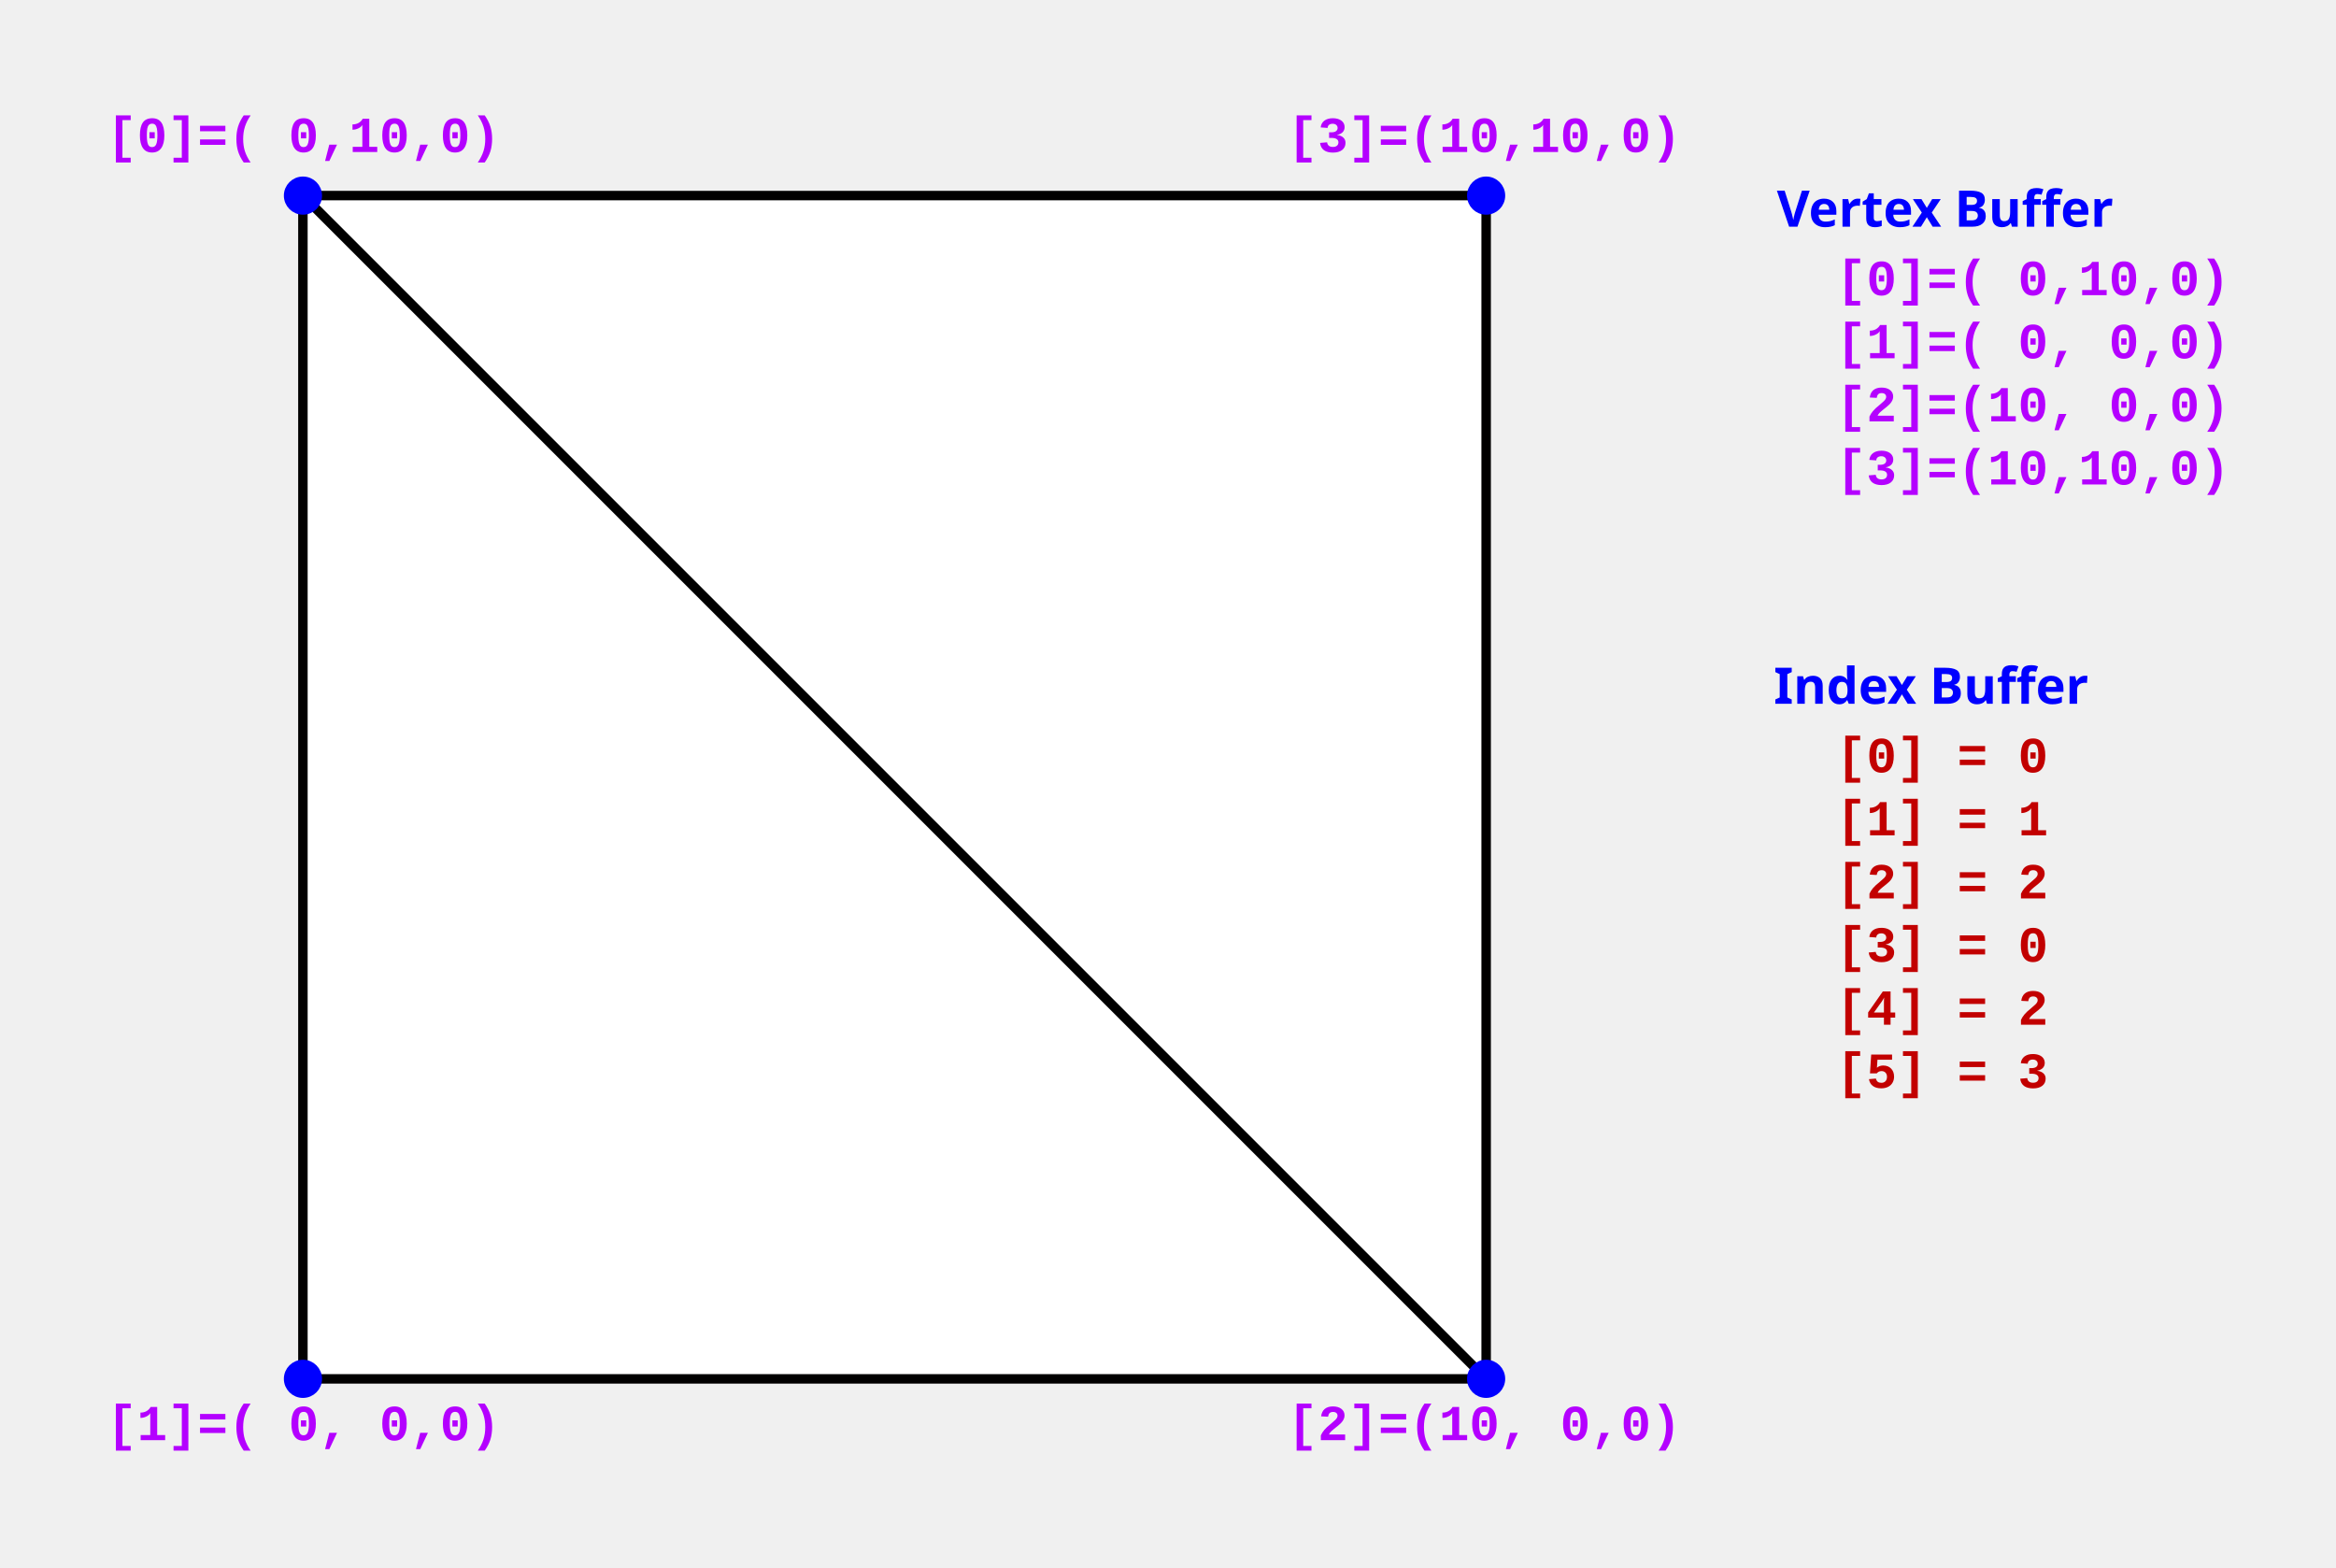
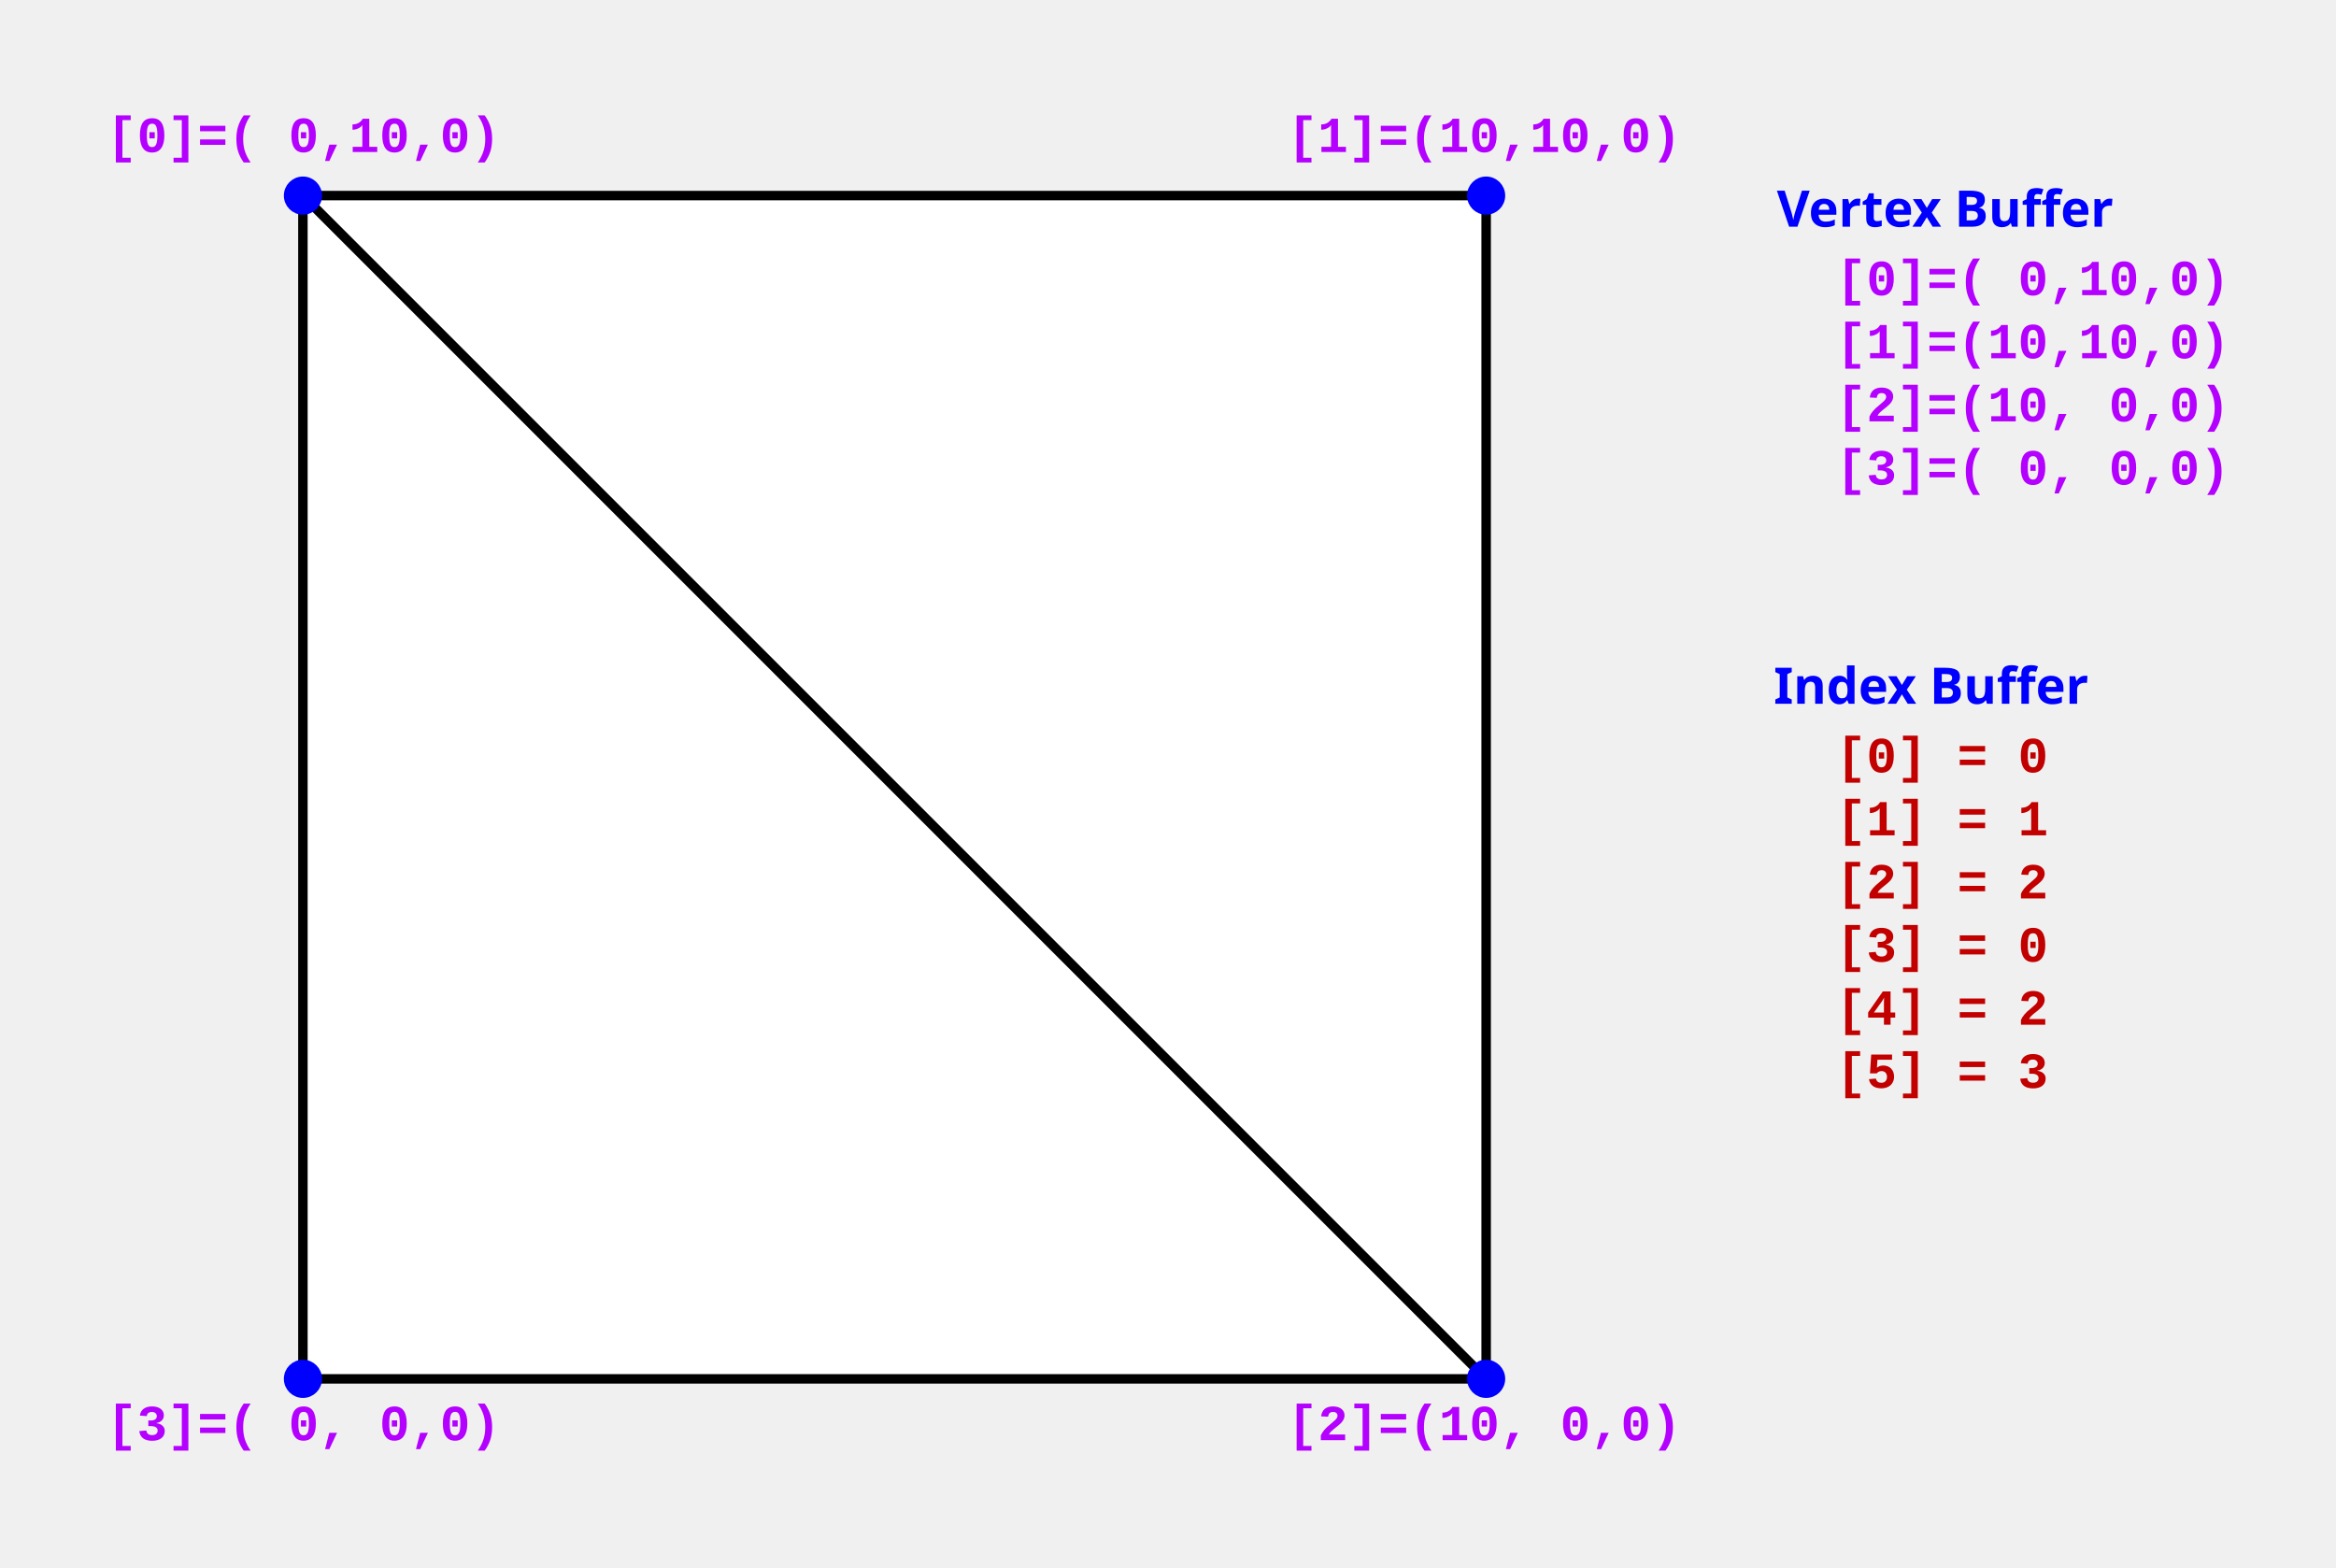
- <svg xmlns="http://www.w3.org/2000/svg" id="svg8" version="1.1" viewBox="0 0 489.642 328.558" height="328.558mm" width="489.642mm">
+ <svg xmlns="http://www.w3.org/2000/svg" width="489.642mm" height="328.558mm" viewBox="0 0 489.642 328.558" version="1.1" id="svg8">
  <defs id="defs2">
-     <rect id="rect1039" height="227.277" width="127.529" y="253.206" x="486.304" />
+     <rect x="486.304" y="253.206" width="127.529" height="227.277" id="rect1039" />
  </defs>
-   <g transform="translate(12.5,-10)" id="layer1">
-     <rect y="50.992" x="50.992" height="248.016" width="248.016" id="square" style="fill:#ffffff;fill-opacity:1;stroke:#010000;stroke-width:1.984;stroke-miterlimit:4;stroke-dasharray:none;stroke-opacity:1" />
-     <path id="splitline" d="M 299.297,299.301 50.703,50.703 v 0" style="fill:none;stroke:#000000;stroke-width:1.989;stroke-linecap:butt;stroke-linejoin:miter;stroke-miterlimit:4;stroke-dasharray:none;stroke-opacity:1" />
-     <circle r="3" cy="51" cx="51" id="vert0dot" style="fill:#0000ff;fill-opacity:1;stroke:#0000ff;stroke-width:2;stroke-miterlimit:4;stroke-dasharray:none;stroke-opacity:1" />
-     <circle style="fill:#0000ff;fill-opacity:1;stroke:#0000ff;stroke-width:2;stroke-miterlimit:4;stroke-dasharray:none;stroke-opacity:1" id="vert3dot" cx="299" cy="51" r="3" />
-     <circle style="fill:#0000ff;fill-opacity:1;stroke:#0000ff;stroke-width:2;stroke-miterlimit:4;stroke-dasharray:none;stroke-opacity:1" id="vert1dot" cx="51" cy="299" r="3" />
-     <circle r="3" cy="299" cx="299" id="vert2dot" style="fill:#0000ff;fill-opacity:1;stroke:#0000ff;stroke-width:2;stroke-miterlimit:4;stroke-dasharray:none;stroke-opacity:1" />
-     <text id="vert0text" y="41.857" x="9.865" style="font-style:normal;font-variant:normal;font-weight:300;font-stretch:semi-condensed;font-size:10.583px;line-height:1.25;font-family:Bahnschrift;-inkscape-font-specification:'Bahnschrift Light Semi-Condensed';letter-spacing:0px;word-spacing:0px;fill:#b400ff;fill-opacity:1;stroke:none;stroke-width:0.265" xml:space="preserve">
-       <tspan style="font-style:normal;font-variant:normal;font-weight:bold;font-stretch:normal;font-family:'Courier New';-inkscape-font-specification:'Courier New Bold';fill:#b400ff;fill-opacity:1;stroke-width:0.265" y="41.857" x="9.865" id="tspan872">[0]=( 0,10,0)</tspan>
+   <g id="layer1" transform="translate(12.5,-10)">
+     <rect style="fill:#ffffff;fill-opacity:1;stroke:#010000;stroke-width:1.984;stroke-miterlimit:4;stroke-dasharray:none;stroke-opacity:1" id="square" width="248.016" height="248.016" x="50.992" y="50.992" />
+     <path style="fill:none;stroke:#000000;stroke-width:1.989;stroke-linecap:butt;stroke-linejoin:miter;stroke-miterlimit:4;stroke-dasharray:none;stroke-opacity:1" d="M 299.297,299.301 50.703,50.703 v 0" id="splitline" />
+     <circle style="fill:#0000ff;fill-opacity:1;stroke:#0000ff;stroke-width:2;stroke-miterlimit:4;stroke-dasharray:none;stroke-opacity:1" id="vert0dot" cx="51" cy="51" r="3" />
+     <circle r="3" cy="51" cx="299" id="vert3dot" style="fill:#0000ff;fill-opacity:1;stroke:#0000ff;stroke-width:2;stroke-miterlimit:4;stroke-dasharray:none;stroke-opacity:1" />
+     <circle r="3" cy="299" cx="51" id="vert1dot" style="fill:#0000ff;fill-opacity:1;stroke:#0000ff;stroke-width:2;stroke-miterlimit:4;stroke-dasharray:none;stroke-opacity:1" />
+     <circle style="fill:#0000ff;fill-opacity:1;stroke:#0000ff;stroke-width:2;stroke-miterlimit:4;stroke-dasharray:none;stroke-opacity:1" id="vert2dot" cx="299" cy="299" r="3" />
+     <text xml:space="preserve" style="font-style:normal;font-variant:normal;font-weight:300;font-stretch:semi-condensed;font-size:10.583px;line-height:1.25;font-family:Bahnschrift;-inkscape-font-specification:'Bahnschrift Light Semi-Condensed';letter-spacing:0px;word-spacing:0px;fill:#b400ff;fill-opacity:1;stroke:none;stroke-width:0.265" x="9.865" y="41.857" id="vert0text">
+       <tspan id="tspan872" x="9.865" y="41.857" style="font-style:normal;font-variant:normal;font-weight:bold;font-stretch:normal;font-family:'Courier New';-inkscape-font-specification:'Courier New Bold';fill:#b400ff;fill-opacity:1;stroke-width:0.265">[0]=( 0,10,0)</tspan>
    </text>
-     <text xml:space="preserve" style="font-style:normal;font-variant:normal;font-weight:300;font-stretch:semi-condensed;font-size:10.583px;line-height:1.25;font-family:Bahnschrift;-inkscape-font-specification:'Bahnschrift Light Semi-Condensed';letter-spacing:0px;word-spacing:0px;fill:#b400ff;fill-opacity:1;stroke:none;stroke-width:0.265" x="257.365" y="41.857" id="vert3text">
-       <tspan id="tspan872-9" x="257.365" y="41.857" style="font-style:normal;font-variant:normal;font-weight:bold;font-stretch:normal;font-family:'Courier New';-inkscape-font-specification:'Courier New Bold';fill:#b400ff;fill-opacity:1;stroke-width:0.265">[3]=(10,10,0)</tspan>
+     <text id="vert3text" y="41.857" x="257.365" style="font-style:normal;font-variant:normal;font-weight:300;font-stretch:semi-condensed;font-size:10.583px;line-height:1.25;font-family:Bahnschrift;-inkscape-font-specification:'Bahnschrift Light Semi-Condensed';letter-spacing:0px;word-spacing:0px;fill:#b400ff;fill-opacity:1;stroke:none;stroke-width:0.265" xml:space="preserve">
+       <tspan style="font-style:normal;font-variant:normal;font-weight:bold;font-stretch:normal;font-family:'Courier New';-inkscape-font-specification:'Courier New Bold';fill:#b400ff;fill-opacity:1;stroke-width:0.265" y="41.857" x="257.365" id="tspan872-9">[1]=(10,10,0)</tspan>
    </text>
-     <text xml:space="preserve" style="font-style:normal;font-variant:normal;font-weight:300;font-stretch:semi-condensed;font-size:10.583px;line-height:1.25;font-family:Bahnschrift;-inkscape-font-specification:'Bahnschrift Light Semi-Condensed';letter-spacing:0px;word-spacing:0px;fill:#b400ff;fill-opacity:1;stroke:none;stroke-width:0.265" x="9.865" y="311.857" id="vert1text">
-       <tspan id="tspan872-90" x="9.865" y="311.857" style="font-style:normal;font-variant:normal;font-weight:bold;font-stretch:normal;font-family:'Courier New';-inkscape-font-specification:'Courier New Bold';fill:#b400ff;fill-opacity:1;stroke-width:0.265">[1]=( 0, 0,0)</tspan>
+     <text id="vert1text" y="311.857" x="9.865" style="font-style:normal;font-variant:normal;font-weight:300;font-stretch:semi-condensed;font-size:10.583px;line-height:1.25;font-family:Bahnschrift;-inkscape-font-specification:'Bahnschrift Light Semi-Condensed';letter-spacing:0px;word-spacing:0px;fill:#b400ff;fill-opacity:1;stroke:none;stroke-width:0.265" xml:space="preserve">
+       <tspan style="font-style:normal;font-variant:normal;font-weight:bold;font-stretch:normal;font-family:'Courier New';-inkscape-font-specification:'Courier New Bold';fill:#b400ff;fill-opacity:1;stroke-width:0.265" y="311.857" x="9.865" id="tspan872-90">[3]=( 0, 0,0)</tspan>
    </text>
-     <text xml:space="preserve" style="font-style:normal;font-variant:normal;font-weight:bold;font-stretch:normal;font-size:10.583px;line-height:1.25;font-family:'Courier New';-inkscape-font-specification:'Courier New Bold';letter-spacing:0px;word-spacing:0px;fill:#b400ff;fill-opacity:1;stroke:none;stroke-width:0.265" x="257.365" y="311.857" id="vert2text">
-       <tspan id="tspan872-1" x="257.365" y="311.857" style="font-style:normal;font-variant:normal;font-weight:bold;font-stretch:normal;font-family:'Courier New';-inkscape-font-specification:'Courier New Bold';fill:#b400ff;fill-opacity:1;stroke-width:0.265">[2]=(10, 0,0)</tspan>
+     <text id="vert2text" y="311.857" x="257.365" style="font-style:normal;font-variant:normal;font-weight:bold;font-stretch:normal;font-size:10.583px;line-height:1.25;font-family:'Courier New';-inkscape-font-specification:'Courier New Bold';letter-spacing:0px;word-spacing:0px;fill:#b400ff;fill-opacity:1;stroke:none;stroke-width:0.265" xml:space="preserve">
+       <tspan style="font-style:normal;font-variant:normal;font-weight:bold;font-stretch:normal;font-family:'Courier New';-inkscape-font-specification:'Courier New Bold';fill:#b400ff;fill-opacity:1;stroke-width:0.265" y="311.857" x="257.365" id="tspan872-1">[2]=(10, 0,0)</tspan>
    </text>
-     <text id="text934" y="57.514" x="359.948" style="font-style:normal;font-variant:normal;font-weight:300;font-stretch:semi-condensed;font-size:10.583px;line-height:1.25;font-family:Bahnschrift;-inkscape-font-specification:'Bahnschrift Light Semi-Condensed';letter-spacing:0px;word-spacing:0px;fill:#0000ff;fill-opacity:1;stroke:none;stroke-width:0.265" xml:space="preserve">
-       <tspan id="tspan936" style="font-style:normal;font-variant:normal;font-weight:bold;font-stretch:normal;font-family:Bahnschrift;-inkscape-font-specification:'Bahnschrift Bold';fill:#0000ff;fill-opacity:1;stroke-width:0.265" y="57.514" x="359.948">Vertex Buffer</tspan>
+     <text xml:space="preserve" style="font-style:normal;font-variant:normal;font-weight:300;font-stretch:semi-condensed;font-size:10.583px;line-height:1.25;font-family:Bahnschrift;-inkscape-font-specification:'Bahnschrift Light Semi-Condensed';letter-spacing:0px;word-spacing:0px;fill:#0000ff;fill-opacity:1;stroke:none;stroke-width:0.265" x="359.948" y="57.514" id="text934">
+       <tspan x="359.948" y="57.514" style="font-style:normal;font-variant:normal;font-weight:bold;font-stretch:normal;font-family:Bahnschrift;-inkscape-font-specification:'Bahnschrift Bold';fill:#0000ff;fill-opacity:1;stroke-width:0.265" id="tspan936">Vertex Buffer</tspan>
    </text>
-     <text id="text942" y="71.857" x="372.365" style="font-style:normal;font-variant:normal;font-weight:bold;font-stretch:normal;font-size:10.583px;line-height:1.25;font-family:'Courier New';-inkscape-font-specification:'Courier New Bold';letter-spacing:0px;word-spacing:0px;fill:#b400ff;fill-opacity:1;stroke:none;stroke-width:0.265" xml:space="preserve">
-       <tspan id="tspan948" style="font-style:normal;font-variant:normal;font-weight:bold;font-stretch:normal;font-family:'Courier New';-inkscape-font-specification:'Courier New Bold';fill:#b400ff;fill-opacity:1;stroke-width:0.265" y="71.857" x="372.365">[0]=( 0,10,0)</tspan>
-       <tspan id="tspan959" style="font-style:normal;font-variant:normal;font-weight:bold;font-stretch:normal;font-family:'Courier New';-inkscape-font-specification:'Courier New Bold';fill:#b400ff;fill-opacity:1;stroke-width:0.265" y="85.087" x="372.365">[1]=( 0, 0,0)</tspan>
-       <tspan id="tspan961" style="font-style:normal;font-variant:normal;font-weight:bold;font-stretch:normal;font-family:'Courier New';-inkscape-font-specification:'Courier New Bold';fill:#b400ff;fill-opacity:1;stroke-width:0.265" y="98.316" x="372.365">[2]=(10, 0,0)</tspan>
-       <tspan id="tspan963" style="font-style:normal;font-variant:normal;font-weight:bold;font-stretch:normal;font-family:'Courier New';-inkscape-font-specification:'Courier New Bold';fill:#b400ff;fill-opacity:1;stroke-width:0.265" y="111.545" x="372.365">[3]=(10,10,0)</tspan>
+     <text xml:space="preserve" style="font-style:normal;font-variant:normal;font-weight:bold;font-stretch:normal;font-size:10.583px;line-height:1.25;font-family:'Courier New';-inkscape-font-specification:'Courier New Bold';letter-spacing:0px;word-spacing:0px;fill:#b400ff;fill-opacity:1;stroke:none;stroke-width:0.265" x="372.365" y="71.857" id="text942">
+       <tspan x="372.365" y="71.857" style="font-style:normal;font-variant:normal;font-weight:bold;font-stretch:normal;font-family:'Courier New';-inkscape-font-specification:'Courier New Bold';fill:#b400ff;fill-opacity:1;stroke-width:0.265" id="tspan948">[0]=( 0,10,0)</tspan>
+       <tspan x="372.365" y="85.087" style="font-style:normal;font-variant:normal;font-weight:bold;font-stretch:normal;font-family:'Courier New';-inkscape-font-specification:'Courier New Bold';fill:#b400ff;fill-opacity:1;stroke-width:0.265" id="tspan959">[1]=(10,10,0)</tspan>
+       <tspan x="372.365" y="98.316" style="font-style:normal;font-variant:normal;font-weight:bold;font-stretch:normal;font-family:'Courier New';-inkscape-font-specification:'Courier New Bold';fill:#b400ff;fill-opacity:1;stroke-width:0.265" id="tspan961">[2]=(10, 0,0)</tspan>
+       <tspan x="372.365" y="111.545" style="font-style:normal;font-variant:normal;font-weight:bold;font-stretch:normal;font-family:'Courier New';-inkscape-font-specification:'Courier New Bold';fill:#b400ff;fill-opacity:1;stroke-width:0.265" id="tspan963">[3]=( 0, 0,0)</tspan>
    </text>
-     <text xml:space="preserve" style="font-style:normal;font-variant:normal;font-weight:300;font-stretch:semi-condensed;font-size:10.583px;line-height:1.25;font-family:Bahnschrift;-inkscape-font-specification:'Bahnschrift Light Semi-Condensed';letter-spacing:0px;word-spacing:0px;fill:#0000ff;fill-opacity:1;stroke:none;stroke-width:0.265" x="359.277" y="157.514" id="text934-9">
-       <tspan x="359.277" y="157.514" style="font-style:normal;font-variant:normal;font-weight:bold;font-stretch:normal;font-family:Bahnschrift;-inkscape-font-specification:'Bahnschrift Bold';fill:#0000ff;fill-opacity:1;stroke-width:0.265" id="tspan936-6">Index Buffer</tspan>
+     <text id="text934-9" y="157.514" x="359.277" style="font-style:normal;font-variant:normal;font-weight:300;font-stretch:semi-condensed;font-size:10.583px;line-height:1.25;font-family:Bahnschrift;-inkscape-font-specification:'Bahnschrift Light Semi-Condensed';letter-spacing:0px;word-spacing:0px;fill:#0000ff;fill-opacity:1;stroke:none;stroke-width:0.265" xml:space="preserve">
+       <tspan id="tspan936-6" style="font-style:normal;font-variant:normal;font-weight:bold;font-stretch:normal;font-family:Bahnschrift;-inkscape-font-specification:'Bahnschrift Bold';fill:#0000ff;fill-opacity:1;stroke-width:0.265" y="157.514" x="359.277">Index Buffer</tspan>
    </text>
-     <text xml:space="preserve" style="font-style:normal;font-variant:normal;font-weight:bold;font-stretch:normal;font-size:10.583px;line-height:1.25;font-family:'Courier New';-inkscape-font-specification:'Courier New Bold';letter-spacing:0px;word-spacing:0px;fill:#c20000;fill-opacity:1;stroke:none;stroke-width:0.265" x="372.365" y="171.857" id="text942-4">
-       <tspan x="372.365" y="171.857" style="font-style:normal;font-variant:normal;font-weight:bold;font-stretch:normal;font-family:'Courier New';-inkscape-font-specification:'Courier New Bold';fill:#c20000;fill-opacity:1;stroke-width:0.265" id="tspan963-7">[0] = 0</tspan>
-       <tspan id="tspan1027" x="372.365" y="185.087" style="font-style:normal;font-variant:normal;font-weight:bold;font-stretch:normal;font-family:'Courier New';-inkscape-font-specification:'Courier New Bold';fill:#c20000;fill-opacity:1;stroke-width:0.265">[1] = 1</tspan>
-       <tspan id="tspan1029" x="372.365" y="198.316" style="font-style:normal;font-variant:normal;font-weight:bold;font-stretch:normal;font-family:'Courier New';-inkscape-font-specification:'Courier New Bold';fill:#c20000;fill-opacity:1;stroke-width:0.265">[2] = 2</tspan>
-       <tspan id="tspan1031" x="372.365" y="211.545" style="font-style:normal;font-variant:normal;font-weight:bold;font-stretch:normal;font-family:'Courier New';-inkscape-font-specification:'Courier New Bold';fill:#c20000;fill-opacity:1;stroke-width:0.265">[3] = 0</tspan>
-       <tspan id="tspan1033" x="372.365" y="224.774" style="font-style:normal;font-variant:normal;font-weight:bold;font-stretch:normal;font-family:'Courier New';-inkscape-font-specification:'Courier New Bold';fill:#c20000;fill-opacity:1;stroke-width:0.265">[4] = 2</tspan>
-       <tspan id="tspan1035" x="372.365" y="238.003" style="font-style:normal;font-variant:normal;font-weight:bold;font-stretch:normal;font-family:'Courier New';-inkscape-font-specification:'Courier New Bold';fill:#c20000;fill-opacity:1;stroke-width:0.265">[5] = 3</tspan>
+     <text id="text942-4" y="171.857" x="372.365" style="font-style:normal;font-variant:normal;font-weight:bold;font-stretch:normal;font-size:10.583px;line-height:1.25;font-family:'Courier New';-inkscape-font-specification:'Courier New Bold';letter-spacing:0px;word-spacing:0px;fill:#c20000;fill-opacity:1;stroke:none;stroke-width:0.265" xml:space="preserve">
+       <tspan id="tspan963-7" style="font-style:normal;font-variant:normal;font-weight:bold;font-stretch:normal;font-family:'Courier New';-inkscape-font-specification:'Courier New Bold';fill:#c20000;fill-opacity:1;stroke-width:0.265" y="171.857" x="372.365">[0] = 0</tspan>
+       <tspan style="font-style:normal;font-variant:normal;font-weight:bold;font-stretch:normal;font-family:'Courier New';-inkscape-font-specification:'Courier New Bold';fill:#c20000;fill-opacity:1;stroke-width:0.265" y="185.087" x="372.365" id="tspan1027">[1] = 1</tspan>
+       <tspan style="font-style:normal;font-variant:normal;font-weight:bold;font-stretch:normal;font-family:'Courier New';-inkscape-font-specification:'Courier New Bold';fill:#c20000;fill-opacity:1;stroke-width:0.265" y="198.316" x="372.365" id="tspan1029">[2] = 2</tspan>
+       <tspan style="font-style:normal;font-variant:normal;font-weight:bold;font-stretch:normal;font-family:'Courier New';-inkscape-font-specification:'Courier New Bold';fill:#c20000;fill-opacity:1;stroke-width:0.265" y="211.545" x="372.365" id="tspan1031">[3] = 0</tspan>
+       <tspan style="font-style:normal;font-variant:normal;font-weight:bold;font-stretch:normal;font-family:'Courier New';-inkscape-font-specification:'Courier New Bold';fill:#c20000;fill-opacity:1;stroke-width:0.265" y="224.774" x="372.365" id="tspan1033">[4] = 2</tspan>
+       <tspan style="font-style:normal;font-variant:normal;font-weight:bold;font-stretch:normal;font-family:'Courier New';-inkscape-font-specification:'Courier New Bold';fill:#c20000;fill-opacity:1;stroke-width:0.265" y="238.003" x="372.365" id="tspan1035">[5] = 3</tspan>
    </text>
-     <text style="font-style:normal;font-variant:normal;font-weight:300;font-stretch:semi-condensed;font-size:10.583px;line-height:1.25;font-family:Bahnschrift;-inkscape-font-specification:'Bahnschrift Light Semi-Condensed';letter-spacing:0px;word-spacing:0px;white-space:pre;shape-inside:url(#rect1039);fill:#000000;fill-opacity:1;stroke:none;" id="text1037" xml:space="preserve" />
+     <text xml:space="preserve" id="text1037" style="font-style:normal;font-variant:normal;font-weight:300;font-stretch:semi-condensed;font-size:10.583px;line-height:1.25;font-family:Bahnschrift;-inkscape-font-specification:'Bahnschrift Light Semi-Condensed';letter-spacing:0px;word-spacing:0px;white-space:pre;shape-inside:url(#rect1039);fill:#000000;fill-opacity:1;stroke:none;" />
  </g>
</svg>
